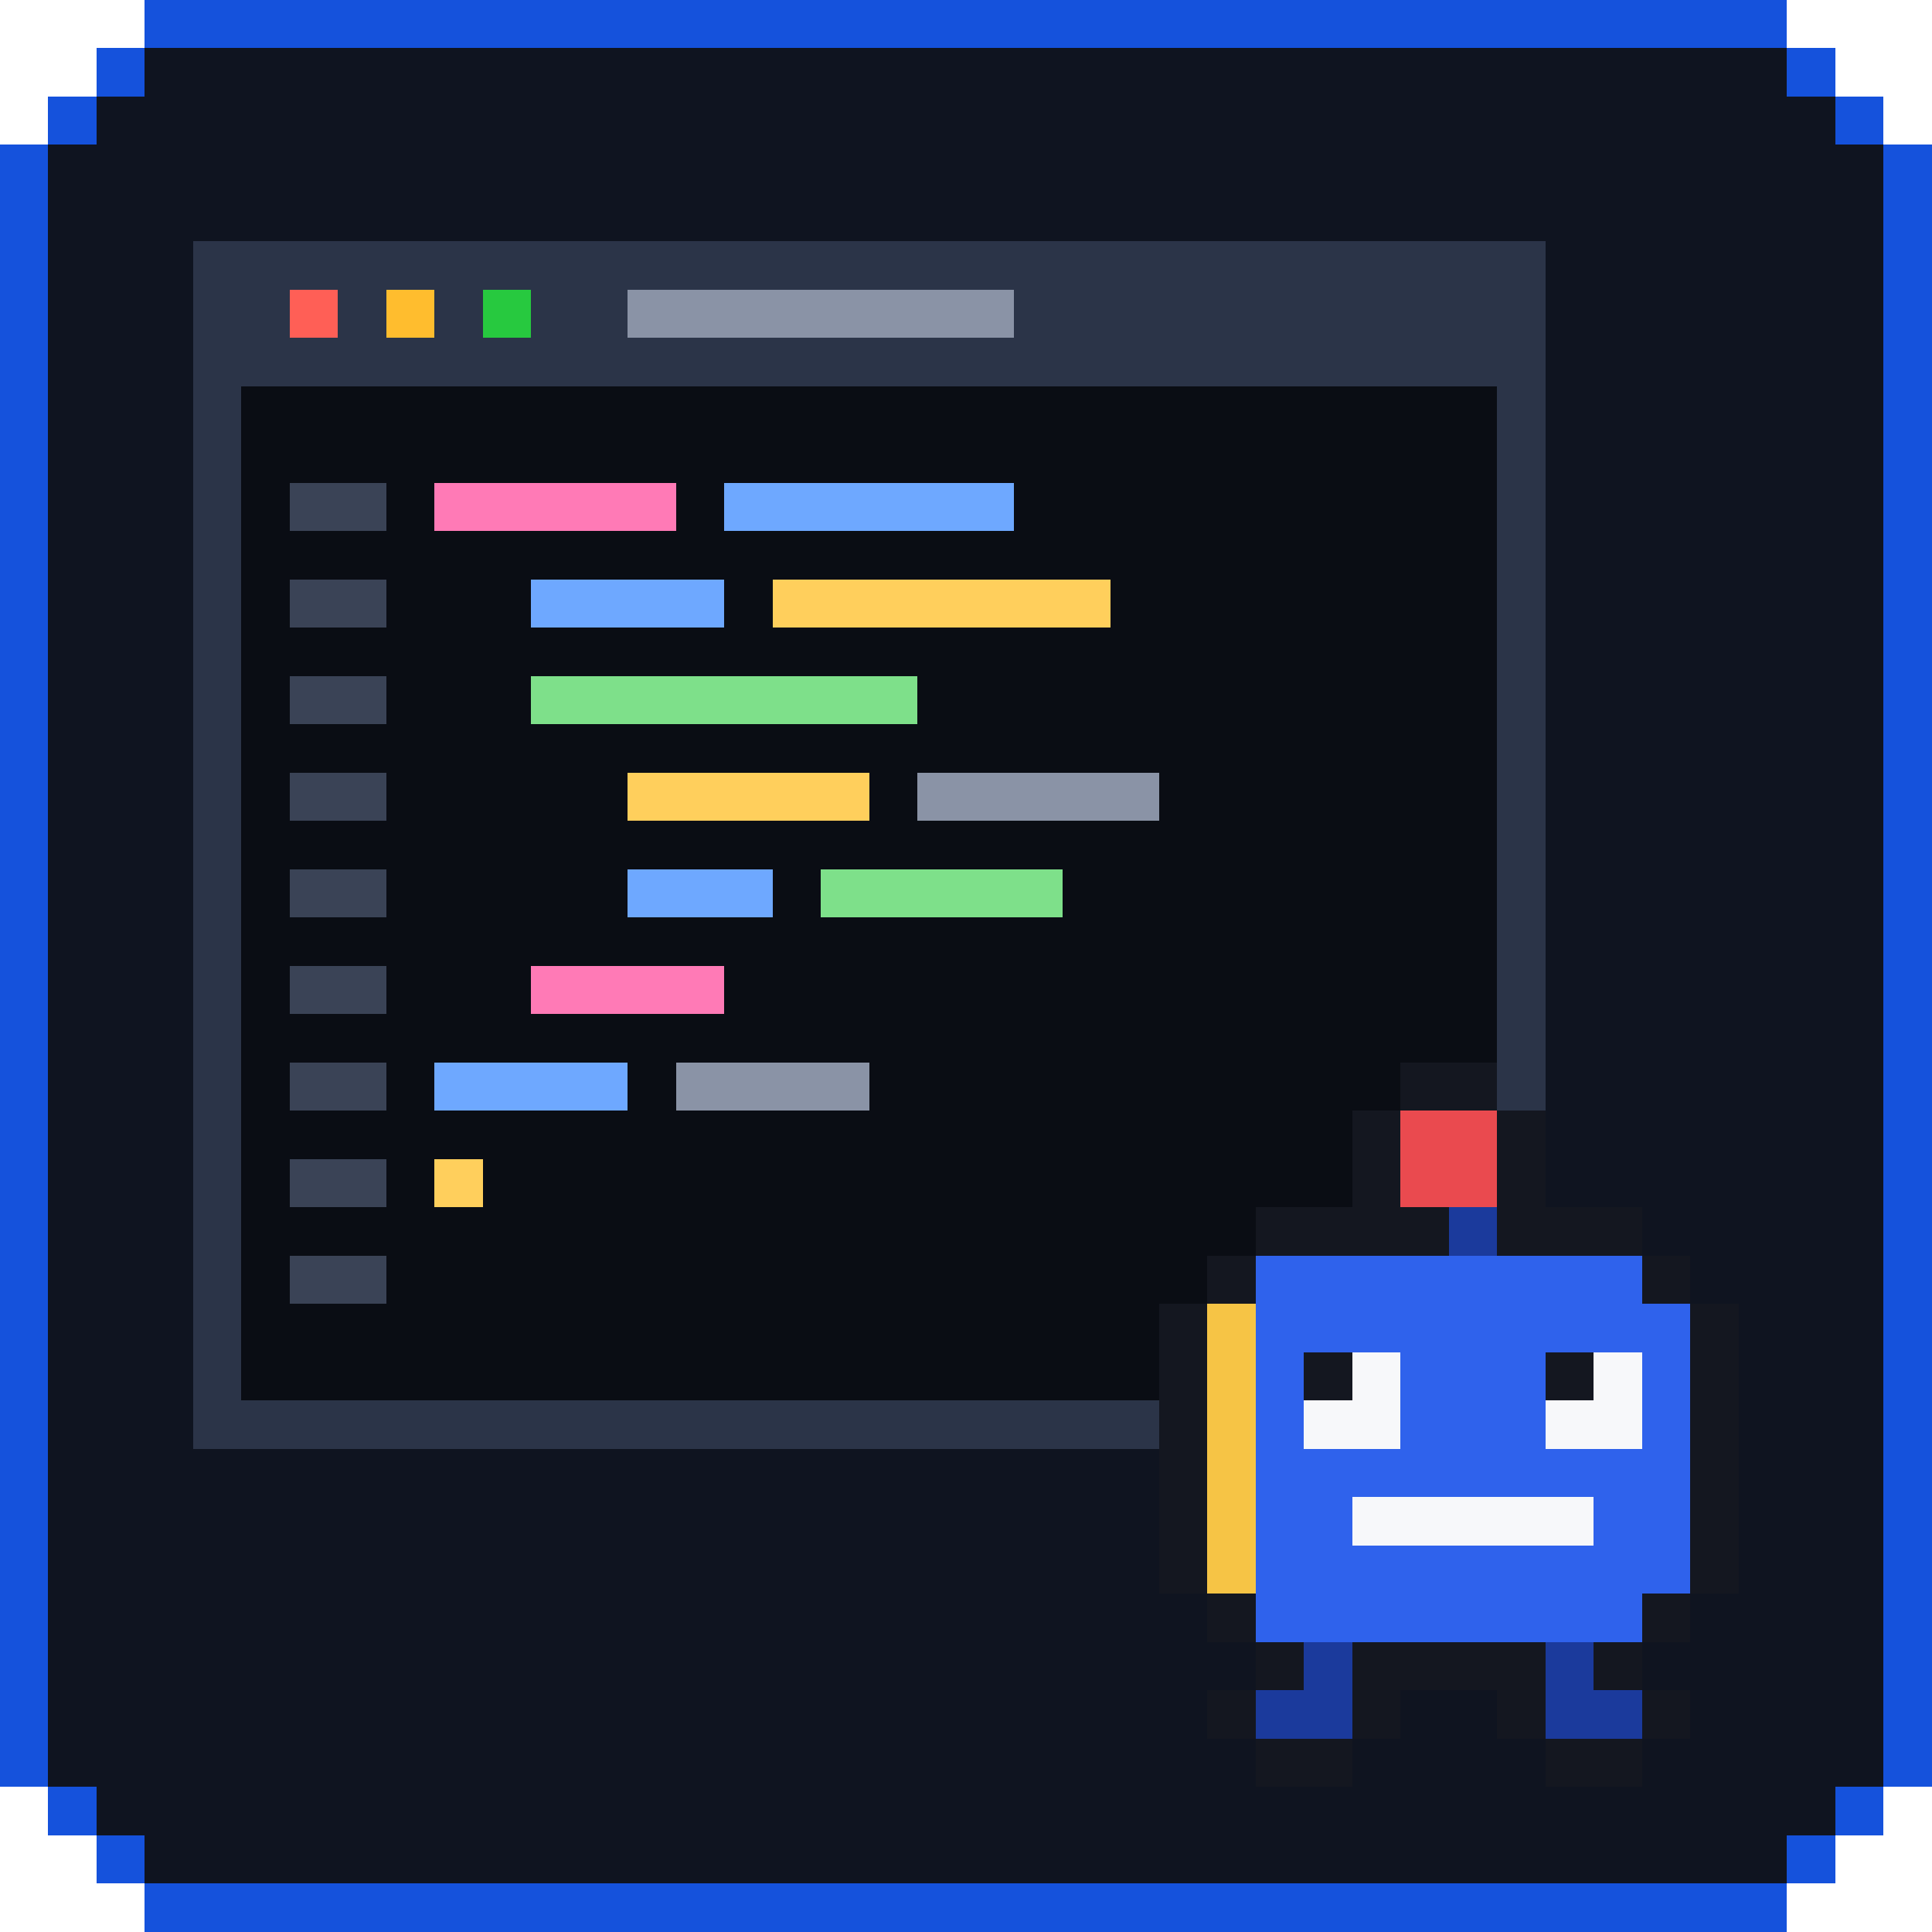
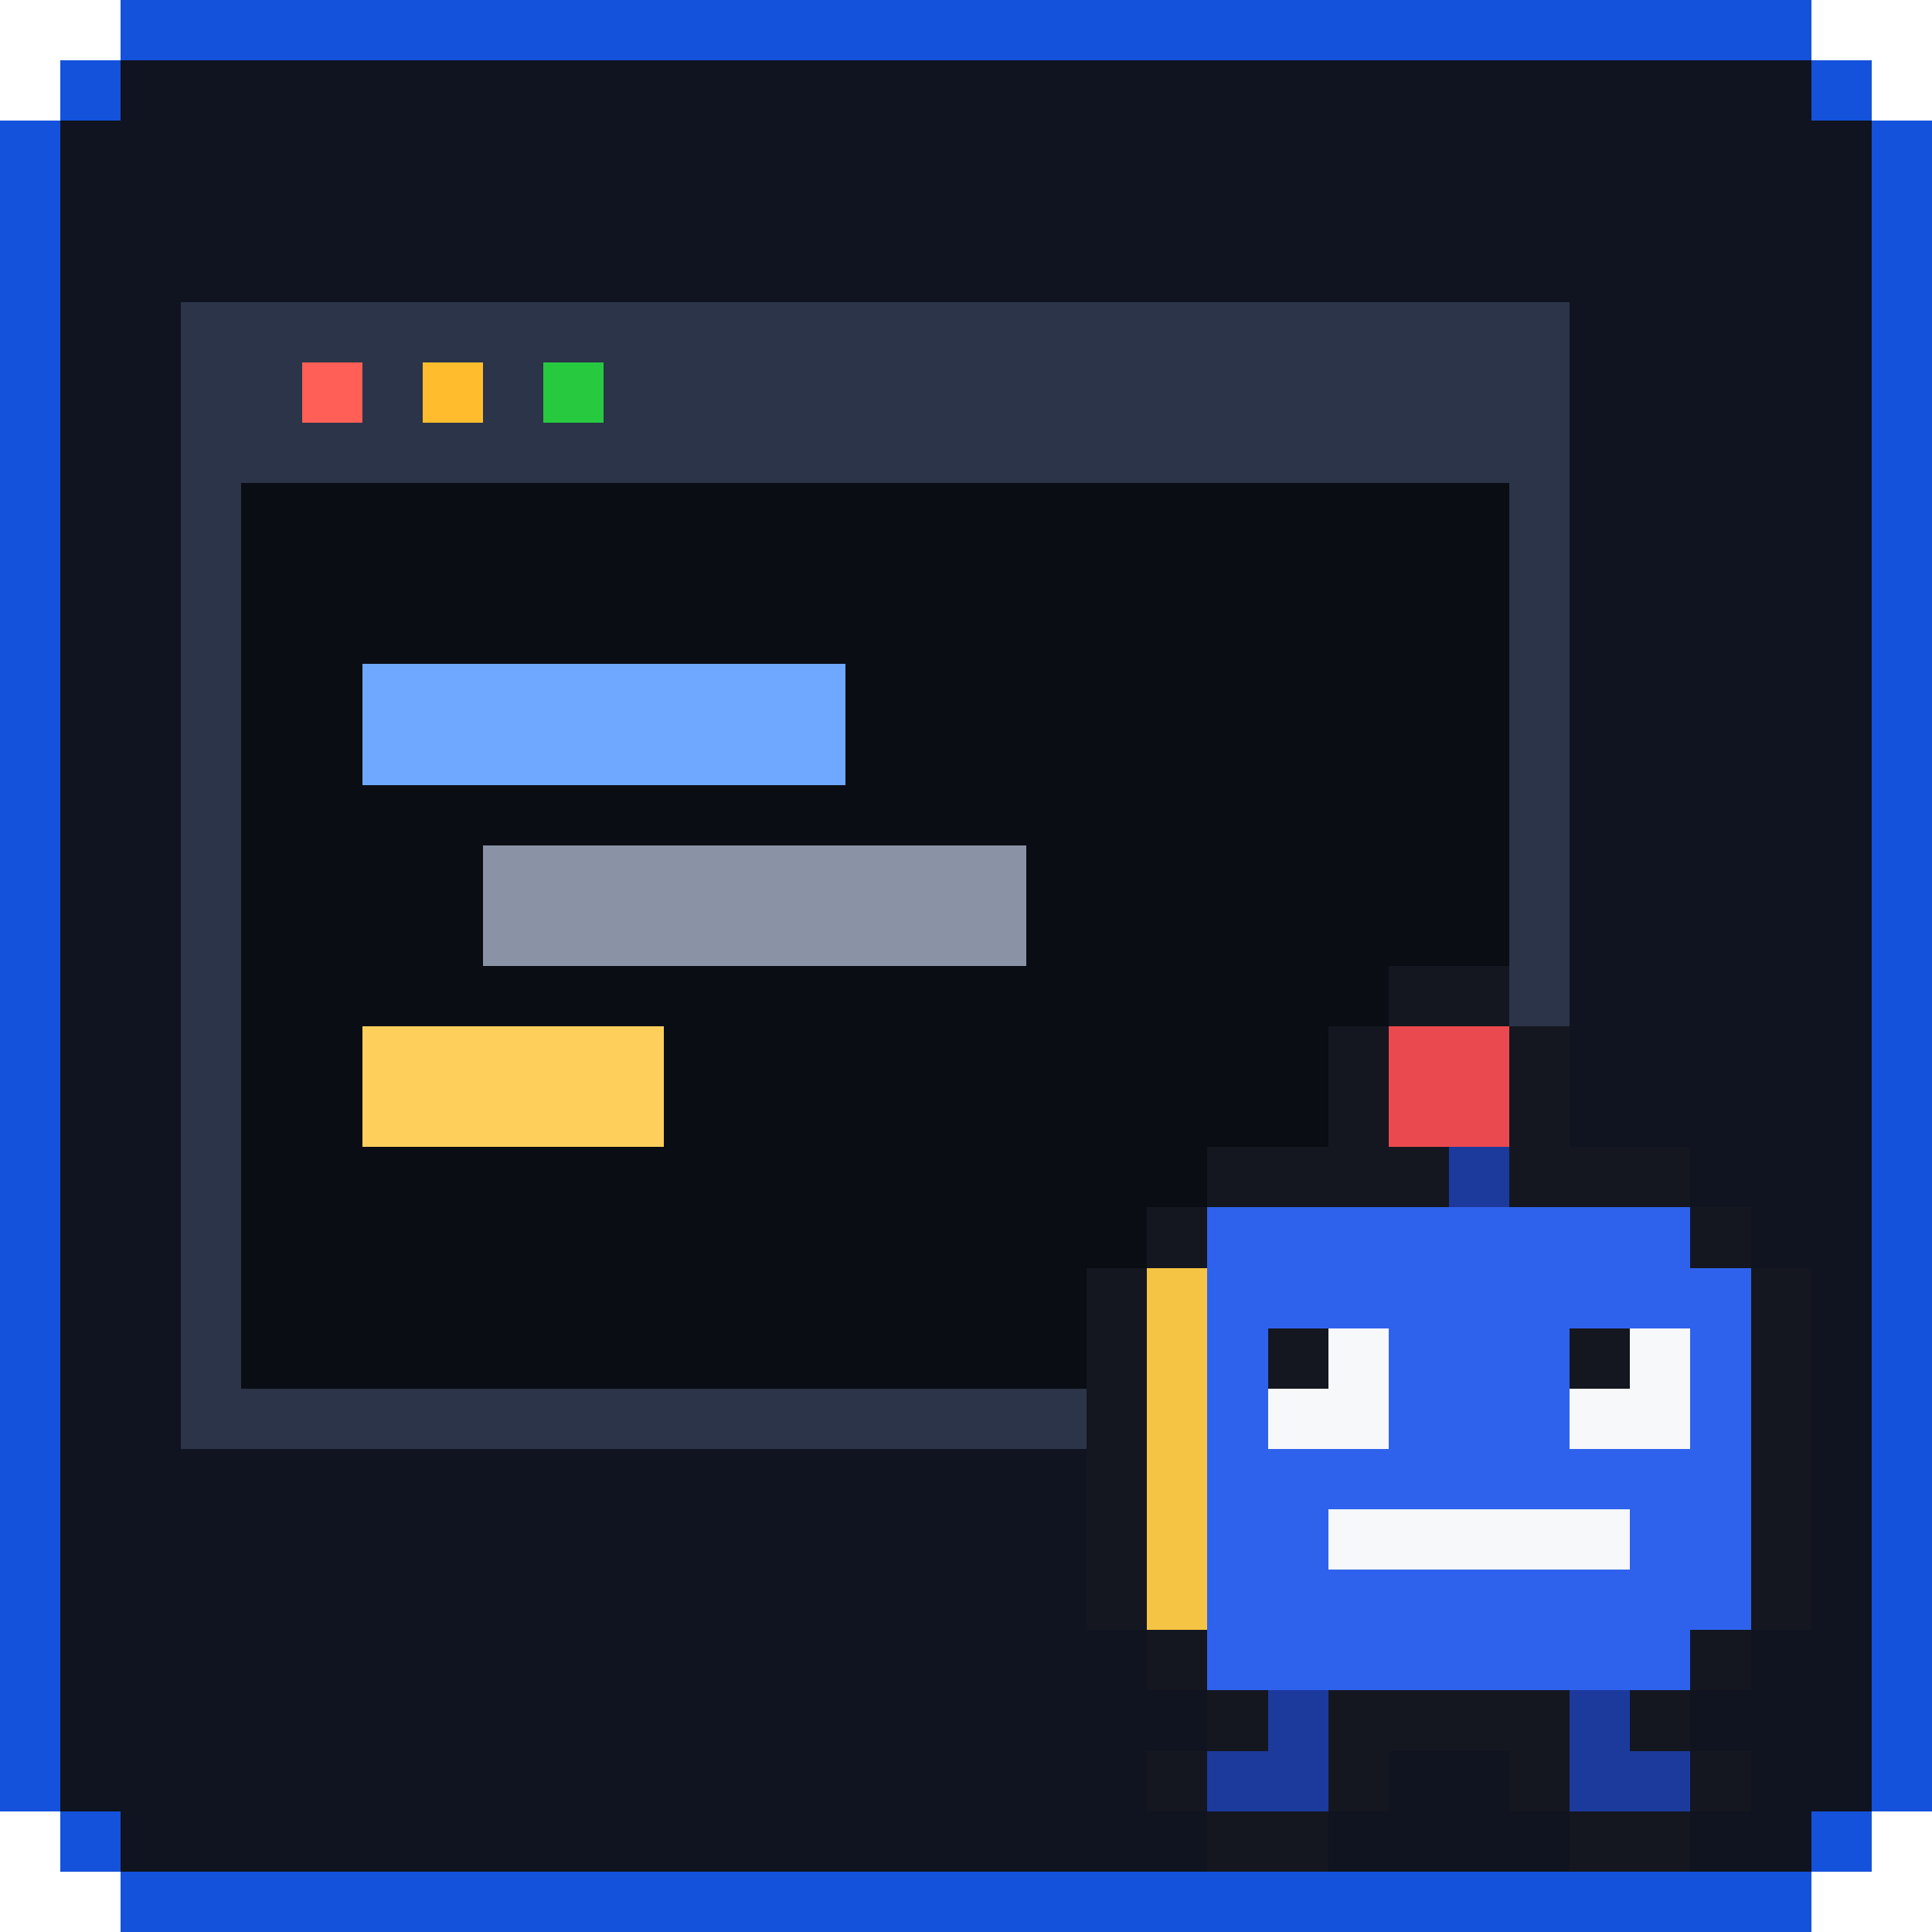
- <svg xmlns="http://www.w3.org/2000/svg" viewBox="0 0 40 40" width="512" height="512" shape-rendering="crispEdges">
-   <rect x="3" y="0" width="34" height="1" fill="#1552dc" />
-   <rect x="2" y="1" width="1" height="1" fill="#1552dc" />
-   <rect x="3" y="1" width="34" height="1" fill="#0f1420" />
-   <rect x="37" y="1" width="1" height="1" fill="#1552dc" />
-   <rect x="1" y="2" width="1" height="1" fill="#1552dc" />
-   <rect x="2" y="2" width="36" height="1" fill="#0f1420" />
-   <rect x="38" y="2" width="1" height="1" fill="#1552dc" />
+ <svg xmlns="http://www.w3.org/2000/svg" viewBox="0 0 32 32" width="512" height="512" shape-rendering="crispEdges">
+   <rect x="2" y="0" width="28" height="1" fill="#1552dc" />
+   <rect x="1" y="1" width="1" height="1" fill="#1552dc" />
+   <rect x="2" y="1" width="28" height="1" fill="#0f1420" />
+   <rect x="30" y="1" width="1" height="1" fill="#1552dc" />
+   <rect x="0" y="2" width="1" height="1" fill="#1552dc" />
+   <rect x="1" y="2" width="30" height="1" fill="#0f1420" />
+   <rect x="31" y="2" width="1" height="1" fill="#1552dc" />
  <rect x="0" y="3" width="1" height="1" fill="#1552dc" />
-   <rect x="1" y="3" width="38" height="1" fill="#0f1420" />
-   <rect x="39" y="3" width="1" height="1" fill="#1552dc" />
+   <rect x="1" y="3" width="30" height="1" fill="#0f1420" />
+   <rect x="31" y="3" width="1" height="1" fill="#1552dc" />
  <rect x="0" y="4" width="1" height="1" fill="#1552dc" />
-   <rect x="1" y="4" width="38" height="1" fill="#0f1420" />
-   <rect x="39" y="4" width="1" height="1" fill="#1552dc" />
+   <rect x="1" y="4" width="30" height="1" fill="#0f1420" />
+   <rect x="31" y="4" width="1" height="1" fill="#1552dc" />
  <rect x="0" y="5" width="1" height="1" fill="#1552dc" />
-   <rect x="1" y="5" width="3" height="1" fill="#0f1420" />
-   <rect x="4" y="5" width="28" height="1" fill="#2b3448" />
-   <rect x="32" y="5" width="7" height="1" fill="#0f1420" />
-   <rect x="39" y="5" width="1" height="1" fill="#1552dc" />
+   <rect x="1" y="5" width="2" height="1" fill="#0f1420" />
+   <rect x="3" y="5" width="23" height="1" fill="#2b3448" />
+   <rect x="26" y="5" width="5" height="1" fill="#0f1420" />
+   <rect x="31" y="5" width="1" height="1" fill="#1552dc" />
  <rect x="0" y="6" width="1" height="1" fill="#1552dc" />
-   <rect x="1" y="6" width="3" height="1" fill="#0f1420" />
-   <rect x="4" y="6" width="2" height="1" fill="#2b3448" />
-   <rect x="6" y="6" width="1" height="1" fill="#ff5f56" />
-   <rect x="7" y="6" width="1" height="1" fill="#2b3448" />
-   <rect x="8" y="6" width="1" height="1" fill="#ffbd2e" />
-   <rect x="9" y="6" width="1" height="1" fill="#2b3448" />
-   <rect x="10" y="6" width="1" height="1" fill="#27c93f" />
-   <rect x="11" y="6" width="2" height="1" fill="#2b3448" />
-   <rect x="13" y="6" width="8" height="1" fill="#8a93a6" />
-   <rect x="21" y="6" width="11" height="1" fill="#2b3448" />
-   <rect x="32" y="6" width="7" height="1" fill="#0f1420" />
-   <rect x="39" y="6" width="1" height="1" fill="#1552dc" />
+   <rect x="1" y="6" width="2" height="1" fill="#0f1420" />
+   <rect x="3" y="6" width="2" height="1" fill="#2b3448" />
+   <rect x="5" y="6" width="1" height="1" fill="#ff5f56" />
+   <rect x="6" y="6" width="1" height="1" fill="#2b3448" />
+   <rect x="7" y="6" width="1" height="1" fill="#ffbd2e" />
+   <rect x="8" y="6" width="1" height="1" fill="#2b3448" />
+   <rect x="9" y="6" width="1" height="1" fill="#27c93f" />
+   <rect x="10" y="6" width="16" height="1" fill="#2b3448" />
+   <rect x="26" y="6" width="5" height="1" fill="#0f1420" />
+   <rect x="31" y="6" width="1" height="1" fill="#1552dc" />
  <rect x="0" y="7" width="1" height="1" fill="#1552dc" />
-   <rect x="1" y="7" width="3" height="1" fill="#0f1420" />
-   <rect x="4" y="7" width="28" height="1" fill="#2b3448" />
-   <rect x="32" y="7" width="7" height="1" fill="#0f1420" />
-   <rect x="39" y="7" width="1" height="1" fill="#1552dc" />
+   <rect x="1" y="7" width="2" height="1" fill="#0f1420" />
+   <rect x="3" y="7" width="23" height="1" fill="#2b3448" />
+   <rect x="26" y="7" width="5" height="1" fill="#0f1420" />
+   <rect x="31" y="7" width="1" height="1" fill="#1552dc" />
  <rect x="0" y="8" width="1" height="1" fill="#1552dc" />
-   <rect x="1" y="8" width="3" height="1" fill="#0f1420" />
-   <rect x="4" y="8" width="1" height="1" fill="#2b3448" />
-   <rect x="5" y="8" width="26" height="1" fill="#0a0d14" />
-   <rect x="31" y="8" width="1" height="1" fill="#2b3448" />
-   <rect x="32" y="8" width="7" height="1" fill="#0f1420" />
-   <rect x="39" y="8" width="1" height="1" fill="#1552dc" />
+   <rect x="1" y="8" width="2" height="1" fill="#0f1420" />
+   <rect x="3" y="8" width="1" height="1" fill="#2b3448" />
+   <rect x="4" y="8" width="21" height="1" fill="#0a0d14" />
+   <rect x="25" y="8" width="1" height="1" fill="#2b3448" />
+   <rect x="26" y="8" width="5" height="1" fill="#0f1420" />
+   <rect x="31" y="8" width="1" height="1" fill="#1552dc" />
  <rect x="0" y="9" width="1" height="1" fill="#1552dc" />
-   <rect x="1" y="9" width="3" height="1" fill="#0f1420" />
-   <rect x="4" y="9" width="1" height="1" fill="#2b3448" />
-   <rect x="5" y="9" width="26" height="1" fill="#0a0d14" />
-   <rect x="31" y="9" width="1" height="1" fill="#2b3448" />
-   <rect x="32" y="9" width="7" height="1" fill="#0f1420" />
-   <rect x="39" y="9" width="1" height="1" fill="#1552dc" />
+   <rect x="1" y="9" width="2" height="1" fill="#0f1420" />
+   <rect x="3" y="9" width="1" height="1" fill="#2b3448" />
+   <rect x="4" y="9" width="21" height="1" fill="#0a0d14" />
+   <rect x="25" y="9" width="1" height="1" fill="#2b3448" />
+   <rect x="26" y="9" width="5" height="1" fill="#0f1420" />
+   <rect x="31" y="9" width="1" height="1" fill="#1552dc" />
  <rect x="0" y="10" width="1" height="1" fill="#1552dc" />
-   <rect x="1" y="10" width="3" height="1" fill="#0f1420" />
-   <rect x="4" y="10" width="1" height="1" fill="#2b3448" />
-   <rect x="5" y="10" width="1" height="1" fill="#0a0d14" />
-   <rect x="6" y="10" width="2" height="1" fill="#3a4356" />
-   <rect x="8" y="10" width="1" height="1" fill="#0a0d14" />
-   <rect x="9" y="10" width="5" height="1" fill="#ff7ab6" />
-   <rect x="14" y="10" width="1" height="1" fill="#0a0d14" />
-   <rect x="15" y="10" width="6" height="1" fill="#6ea8ff" />
-   <rect x="21" y="10" width="10" height="1" fill="#0a0d14" />
-   <rect x="31" y="10" width="1" height="1" fill="#2b3448" />
-   <rect x="32" y="10" width="7" height="1" fill="#0f1420" />
-   <rect x="39" y="10" width="1" height="1" fill="#1552dc" />
+   <rect x="1" y="10" width="2" height="1" fill="#0f1420" />
+   <rect x="3" y="10" width="1" height="1" fill="#2b3448" />
+   <rect x="4" y="10" width="21" height="1" fill="#0a0d14" />
+   <rect x="25" y="10" width="1" height="1" fill="#2b3448" />
+   <rect x="26" y="10" width="5" height="1" fill="#0f1420" />
+   <rect x="31" y="10" width="1" height="1" fill="#1552dc" />
  <rect x="0" y="11" width="1" height="1" fill="#1552dc" />
-   <rect x="1" y="11" width="3" height="1" fill="#0f1420" />
-   <rect x="4" y="11" width="1" height="1" fill="#2b3448" />
-   <rect x="5" y="11" width="26" height="1" fill="#0a0d14" />
-   <rect x="31" y="11" width="1" height="1" fill="#2b3448" />
-   <rect x="32" y="11" width="7" height="1" fill="#0f1420" />
-   <rect x="39" y="11" width="1" height="1" fill="#1552dc" />
+   <rect x="1" y="11" width="2" height="1" fill="#0f1420" />
+   <rect x="3" y="11" width="1" height="1" fill="#2b3448" />
+   <rect x="4" y="11" width="2" height="1" fill="#0a0d14" />
+   <rect x="6" y="11" width="8" height="1" fill="#6ea8ff" />
+   <rect x="14" y="11" width="11" height="1" fill="#0a0d14" />
+   <rect x="25" y="11" width="1" height="1" fill="#2b3448" />
+   <rect x="26" y="11" width="5" height="1" fill="#0f1420" />
+   <rect x="31" y="11" width="1" height="1" fill="#1552dc" />
  <rect x="0" y="12" width="1" height="1" fill="#1552dc" />
-   <rect x="1" y="12" width="3" height="1" fill="#0f1420" />
-   <rect x="4" y="12" width="1" height="1" fill="#2b3448" />
-   <rect x="5" y="12" width="1" height="1" fill="#0a0d14" />
-   <rect x="6" y="12" width="2" height="1" fill="#3a4356" />
-   <rect x="8" y="12" width="3" height="1" fill="#0a0d14" />
-   <rect x="11" y="12" width="4" height="1" fill="#6ea8ff" />
-   <rect x="15" y="12" width="1" height="1" fill="#0a0d14" />
-   <rect x="16" y="12" width="7" height="1" fill="#ffcf5c" />
-   <rect x="23" y="12" width="8" height="1" fill="#0a0d14" />
-   <rect x="31" y="12" width="1" height="1" fill="#2b3448" />
-   <rect x="32" y="12" width="7" height="1" fill="#0f1420" />
-   <rect x="39" y="12" width="1" height="1" fill="#1552dc" />
+   <rect x="1" y="12" width="2" height="1" fill="#0f1420" />
+   <rect x="3" y="12" width="1" height="1" fill="#2b3448" />
+   <rect x="4" y="12" width="2" height="1" fill="#0a0d14" />
+   <rect x="6" y="12" width="8" height="1" fill="#6ea8ff" />
+   <rect x="14" y="12" width="11" height="1" fill="#0a0d14" />
+   <rect x="25" y="12" width="1" height="1" fill="#2b3448" />
+   <rect x="26" y="12" width="5" height="1" fill="#0f1420" />
+   <rect x="31" y="12" width="1" height="1" fill="#1552dc" />
  <rect x="0" y="13" width="1" height="1" fill="#1552dc" />
-   <rect x="1" y="13" width="3" height="1" fill="#0f1420" />
-   <rect x="4" y="13" width="1" height="1" fill="#2b3448" />
-   <rect x="5" y="13" width="26" height="1" fill="#0a0d14" />
-   <rect x="31" y="13" width="1" height="1" fill="#2b3448" />
-   <rect x="32" y="13" width="7" height="1" fill="#0f1420" />
-   <rect x="39" y="13" width="1" height="1" fill="#1552dc" />
+   <rect x="1" y="13" width="2" height="1" fill="#0f1420" />
+   <rect x="3" y="13" width="1" height="1" fill="#2b3448" />
+   <rect x="4" y="13" width="21" height="1" fill="#0a0d14" />
+   <rect x="25" y="13" width="1" height="1" fill="#2b3448" />
+   <rect x="26" y="13" width="5" height="1" fill="#0f1420" />
+   <rect x="31" y="13" width="1" height="1" fill="#1552dc" />
  <rect x="0" y="14" width="1" height="1" fill="#1552dc" />
-   <rect x="1" y="14" width="3" height="1" fill="#0f1420" />
-   <rect x="4" y="14" width="1" height="1" fill="#2b3448" />
-   <rect x="5" y="14" width="1" height="1" fill="#0a0d14" />
-   <rect x="6" y="14" width="2" height="1" fill="#3a4356" />
-   <rect x="8" y="14" width="3" height="1" fill="#0a0d14" />
-   <rect x="11" y="14" width="8" height="1" fill="#7ee08a" />
-   <rect x="19" y="14" width="12" height="1" fill="#0a0d14" />
-   <rect x="31" y="14" width="1" height="1" fill="#2b3448" />
-   <rect x="32" y="14" width="7" height="1" fill="#0f1420" />
-   <rect x="39" y="14" width="1" height="1" fill="#1552dc" />
+   <rect x="1" y="14" width="2" height="1" fill="#0f1420" />
+   <rect x="3" y="14" width="1" height="1" fill="#2b3448" />
+   <rect x="4" y="14" width="4" height="1" fill="#0a0d14" />
+   <rect x="8" y="14" width="9" height="1" fill="#8a93a6" />
+   <rect x="17" y="14" width="8" height="1" fill="#0a0d14" />
+   <rect x="25" y="14" width="1" height="1" fill="#2b3448" />
+   <rect x="26" y="14" width="5" height="1" fill="#0f1420" />
+   <rect x="31" y="14" width="1" height="1" fill="#1552dc" />
  <rect x="0" y="15" width="1" height="1" fill="#1552dc" />
-   <rect x="1" y="15" width="3" height="1" fill="#0f1420" />
-   <rect x="4" y="15" width="1" height="1" fill="#2b3448" />
-   <rect x="5" y="15" width="26" height="1" fill="#0a0d14" />
-   <rect x="31" y="15" width="1" height="1" fill="#2b3448" />
-   <rect x="32" y="15" width="7" height="1" fill="#0f1420" />
-   <rect x="39" y="15" width="1" height="1" fill="#1552dc" />
+   <rect x="1" y="15" width="2" height="1" fill="#0f1420" />
+   <rect x="3" y="15" width="1" height="1" fill="#2b3448" />
+   <rect x="4" y="15" width="4" height="1" fill="#0a0d14" />
+   <rect x="8" y="15" width="9" height="1" fill="#8a93a6" />
+   <rect x="17" y="15" width="8" height="1" fill="#0a0d14" />
+   <rect x="25" y="15" width="1" height="1" fill="#2b3448" />
+   <rect x="26" y="15" width="5" height="1" fill="#0f1420" />
+   <rect x="31" y="15" width="1" height="1" fill="#1552dc" />
  <rect x="0" y="16" width="1" height="1" fill="#1552dc" />
-   <rect x="1" y="16" width="3" height="1" fill="#0f1420" />
-   <rect x="4" y="16" width="1" height="1" fill="#2b3448" />
-   <rect x="5" y="16" width="1" height="1" fill="#0a0d14" />
-   <rect x="6" y="16" width="2" height="1" fill="#3a4356" />
-   <rect x="8" y="16" width="5" height="1" fill="#0a0d14" />
-   <rect x="13" y="16" width="5" height="1" fill="#ffcf5c" />
-   <rect x="18" y="16" width="1" height="1" fill="#0a0d14" />
-   <rect x="19" y="16" width="5" height="1" fill="#8a93a6" />
-   <rect x="24" y="16" width="7" height="1" fill="#0a0d14" />
-   <rect x="31" y="16" width="1" height="1" fill="#2b3448" />
-   <rect x="32" y="16" width="7" height="1" fill="#0f1420" />
-   <rect x="39" y="16" width="1" height="1" fill="#1552dc" />
+   <rect x="1" y="16" width="2" height="1" fill="#0f1420" />
+   <rect x="3" y="16" width="1" height="1" fill="#2b3448" />
+   <rect x="4" y="16" width="19" height="1" fill="#0a0d14" />
+   <rect x="23" y="16" width="2" height="1" fill="#141720" />
+   <rect x="25" y="16" width="1" height="1" fill="#2b3448" />
+   <rect x="26" y="16" width="5" height="1" fill="#0f1420" />
+   <rect x="31" y="16" width="1" height="1" fill="#1552dc" />
  <rect x="0" y="17" width="1" height="1" fill="#1552dc" />
-   <rect x="1" y="17" width="3" height="1" fill="#0f1420" />
-   <rect x="4" y="17" width="1" height="1" fill="#2b3448" />
-   <rect x="5" y="17" width="26" height="1" fill="#0a0d14" />
-   <rect x="31" y="17" width="1" height="1" fill="#2b3448" />
-   <rect x="32" y="17" width="7" height="1" fill="#0f1420" />
-   <rect x="39" y="17" width="1" height="1" fill="#1552dc" />
+   <rect x="1" y="17" width="2" height="1" fill="#0f1420" />
+   <rect x="3" y="17" width="1" height="1" fill="#2b3448" />
+   <rect x="4" y="17" width="2" height="1" fill="#0a0d14" />
+   <rect x="6" y="17" width="5" height="1" fill="#ffcf5c" />
+   <rect x="11" y="17" width="11" height="1" fill="#0a0d14" />
+   <rect x="22" y="17" width="1" height="1" fill="#141720" />
+   <rect x="23" y="17" width="2" height="1" fill="#ea4a4f" />
+   <rect x="25" y="17" width="1" height="1" fill="#141720" />
+   <rect x="26" y="17" width="5" height="1" fill="#0f1420" />
+   <rect x="31" y="17" width="1" height="1" fill="#1552dc" />
  <rect x="0" y="18" width="1" height="1" fill="#1552dc" />
-   <rect x="1" y="18" width="3" height="1" fill="#0f1420" />
-   <rect x="4" y="18" width="1" height="1" fill="#2b3448" />
-   <rect x="5" y="18" width="1" height="1" fill="#0a0d14" />
-   <rect x="6" y="18" width="2" height="1" fill="#3a4356" />
-   <rect x="8" y="18" width="5" height="1" fill="#0a0d14" />
-   <rect x="13" y="18" width="3" height="1" fill="#6ea8ff" />
-   <rect x="16" y="18" width="1" height="1" fill="#0a0d14" />
-   <rect x="17" y="18" width="5" height="1" fill="#7ee08a" />
-   <rect x="22" y="18" width="9" height="1" fill="#0a0d14" />
-   <rect x="31" y="18" width="1" height="1" fill="#2b3448" />
-   <rect x="32" y="18" width="7" height="1" fill="#0f1420" />
-   <rect x="39" y="18" width="1" height="1" fill="#1552dc" />
+   <rect x="1" y="18" width="2" height="1" fill="#0f1420" />
+   <rect x="3" y="18" width="1" height="1" fill="#2b3448" />
+   <rect x="4" y="18" width="2" height="1" fill="#0a0d14" />
+   <rect x="6" y="18" width="5" height="1" fill="#ffcf5c" />
+   <rect x="11" y="18" width="11" height="1" fill="#0a0d14" />
+   <rect x="22" y="18" width="1" height="1" fill="#141720" />
+   <rect x="23" y="18" width="2" height="1" fill="#ea4a4f" />
+   <rect x="25" y="18" width="1" height="1" fill="#141720" />
+   <rect x="26" y="18" width="5" height="1" fill="#0f1420" />
+   <rect x="31" y="18" width="1" height="1" fill="#1552dc" />
  <rect x="0" y="19" width="1" height="1" fill="#1552dc" />
-   <rect x="1" y="19" width="3" height="1" fill="#0f1420" />
-   <rect x="4" y="19" width="1" height="1" fill="#2b3448" />
-   <rect x="5" y="19" width="26" height="1" fill="#0a0d14" />
-   <rect x="31" y="19" width="1" height="1" fill="#2b3448" />
-   <rect x="32" y="19" width="7" height="1" fill="#0f1420" />
-   <rect x="39" y="19" width="1" height="1" fill="#1552dc" />
+   <rect x="1" y="19" width="2" height="1" fill="#0f1420" />
+   <rect x="3" y="19" width="1" height="1" fill="#2b3448" />
+   <rect x="4" y="19" width="16" height="1" fill="#0a0d14" />
+   <rect x="20" y="19" width="4" height="1" fill="#141720" />
+   <rect x="24" y="19" width="1" height="1" fill="#1b3a9c" />
+   <rect x="25" y="19" width="3" height="1" fill="#141720" />
+   <rect x="28" y="19" width="3" height="1" fill="#0f1420" />
+   <rect x="31" y="19" width="1" height="1" fill="#1552dc" />
  <rect x="0" y="20" width="1" height="1" fill="#1552dc" />
-   <rect x="1" y="20" width="3" height="1" fill="#0f1420" />
-   <rect x="4" y="20" width="1" height="1" fill="#2b3448" />
-   <rect x="5" y="20" width="1" height="1" fill="#0a0d14" />
-   <rect x="6" y="20" width="2" height="1" fill="#3a4356" />
-   <rect x="8" y="20" width="3" height="1" fill="#0a0d14" />
-   <rect x="11" y="20" width="4" height="1" fill="#ff7ab6" />
-   <rect x="15" y="20" width="16" height="1" fill="#0a0d14" />
-   <rect x="31" y="20" width="1" height="1" fill="#2b3448" />
-   <rect x="32" y="20" width="7" height="1" fill="#0f1420" />
-   <rect x="39" y="20" width="1" height="1" fill="#1552dc" />
+   <rect x="1" y="20" width="2" height="1" fill="#0f1420" />
+   <rect x="3" y="20" width="1" height="1" fill="#2b3448" />
+   <rect x="4" y="20" width="15" height="1" fill="#0a0d14" />
+   <rect x="19" y="20" width="1" height="1" fill="#141720" />
+   <rect x="20" y="20" width="8" height="1" fill="#2f62ec" />
+   <rect x="28" y="20" width="1" height="1" fill="#141720" />
+   <rect x="29" y="20" width="2" height="1" fill="#0f1420" />
+   <rect x="31" y="20" width="1" height="1" fill="#1552dc" />
  <rect x="0" y="21" width="1" height="1" fill="#1552dc" />
-   <rect x="1" y="21" width="3" height="1" fill="#0f1420" />
-   <rect x="4" y="21" width="1" height="1" fill="#2b3448" />
-   <rect x="5" y="21" width="26" height="1" fill="#0a0d14" />
-   <rect x="31" y="21" width="1" height="1" fill="#2b3448" />
-   <rect x="32" y="21" width="7" height="1" fill="#0f1420" />
-   <rect x="39" y="21" width="1" height="1" fill="#1552dc" />
+   <rect x="1" y="21" width="2" height="1" fill="#0f1420" />
+   <rect x="3" y="21" width="1" height="1" fill="#2b3448" />
+   <rect x="4" y="21" width="14" height="1" fill="#0a0d14" />
+   <rect x="18" y="21" width="1" height="1" fill="#141720" />
+   <rect x="19" y="21" width="1" height="1" fill="#f6c445" />
+   <rect x="20" y="21" width="9" height="1" fill="#2f62ec" />
+   <rect x="29" y="21" width="1" height="1" fill="#141720" />
+   <rect x="30" y="21" width="1" height="1" fill="#0f1420" />
+   <rect x="31" y="21" width="1" height="1" fill="#1552dc" />
  <rect x="0" y="22" width="1" height="1" fill="#1552dc" />
-   <rect x="1" y="22" width="3" height="1" fill="#0f1420" />
-   <rect x="4" y="22" width="1" height="1" fill="#2b3448" />
-   <rect x="5" y="22" width="1" height="1" fill="#0a0d14" />
-   <rect x="6" y="22" width="2" height="1" fill="#3a4356" />
-   <rect x="8" y="22" width="1" height="1" fill="#0a0d14" />
-   <rect x="9" y="22" width="4" height="1" fill="#6ea8ff" />
-   <rect x="13" y="22" width="1" height="1" fill="#0a0d14" />
-   <rect x="14" y="22" width="4" height="1" fill="#8a93a6" />
-   <rect x="18" y="22" width="11" height="1" fill="#0a0d14" />
-   <rect x="29" y="22" width="2" height="1" fill="#141720" />
-   <rect x="31" y="22" width="1" height="1" fill="#2b3448" />
-   <rect x="32" y="22" width="7" height="1" fill="#0f1420" />
-   <rect x="39" y="22" width="1" height="1" fill="#1552dc" />
+   <rect x="1" y="22" width="2" height="1" fill="#0f1420" />
+   <rect x="3" y="22" width="1" height="1" fill="#2b3448" />
+   <rect x="4" y="22" width="14" height="1" fill="#0a0d14" />
+   <rect x="18" y="22" width="1" height="1" fill="#141720" />
+   <rect x="19" y="22" width="1" height="1" fill="#f6c445" />
+   <rect x="20" y="22" width="1" height="1" fill="#2f62ec" />
+   <rect x="21" y="22" width="1" height="1" fill="#141720" />
+   <rect x="22" y="22" width="1" height="1" fill="#f7f8fa" />
+   <rect x="23" y="22" width="3" height="1" fill="#2f62ec" />
+   <rect x="26" y="22" width="1" height="1" fill="#141720" />
+   <rect x="27" y="22" width="1" height="1" fill="#f7f8fa" />
+   <rect x="28" y="22" width="1" height="1" fill="#2f62ec" />
+   <rect x="29" y="22" width="1" height="1" fill="#141720" />
+   <rect x="30" y="22" width="1" height="1" fill="#0f1420" />
+   <rect x="31" y="22" width="1" height="1" fill="#1552dc" />
  <rect x="0" y="23" width="1" height="1" fill="#1552dc" />
-   <rect x="1" y="23" width="3" height="1" fill="#0f1420" />
-   <rect x="4" y="23" width="1" height="1" fill="#2b3448" />
-   <rect x="5" y="23" width="23" height="1" fill="#0a0d14" />
-   <rect x="28" y="23" width="1" height="1" fill="#141720" />
-   <rect x="29" y="23" width="2" height="1" fill="#ea4a4f" />
-   <rect x="31" y="23" width="1" height="1" fill="#141720" />
-   <rect x="32" y="23" width="7" height="1" fill="#0f1420" />
-   <rect x="39" y="23" width="1" height="1" fill="#1552dc" />
+   <rect x="1" y="23" width="2" height="1" fill="#0f1420" />
+   <rect x="3" y="23" width="15" height="1" fill="#2b3448" />
+   <rect x="18" y="23" width="1" height="1" fill="#141720" />
+   <rect x="19" y="23" width="1" height="1" fill="#f6c445" />
+   <rect x="20" y="23" width="1" height="1" fill="#2f62ec" />
+   <rect x="21" y="23" width="2" height="1" fill="#f7f8fa" />
+   <rect x="23" y="23" width="3" height="1" fill="#2f62ec" />
+   <rect x="26" y="23" width="2" height="1" fill="#f7f8fa" />
+   <rect x="28" y="23" width="1" height="1" fill="#2f62ec" />
+   <rect x="29" y="23" width="1" height="1" fill="#141720" />
+   <rect x="30" y="23" width="1" height="1" fill="#0f1420" />
+   <rect x="31" y="23" width="1" height="1" fill="#1552dc" />
  <rect x="0" y="24" width="1" height="1" fill="#1552dc" />
-   <rect x="1" y="24" width="3" height="1" fill="#0f1420" />
-   <rect x="4" y="24" width="1" height="1" fill="#2b3448" />
-   <rect x="5" y="24" width="1" height="1" fill="#0a0d14" />
-   <rect x="6" y="24" width="2" height="1" fill="#3a4356" />
-   <rect x="8" y="24" width="1" height="1" fill="#0a0d14" />
-   <rect x="9" y="24" width="1" height="1" fill="#ffcf5c" />
-   <rect x="10" y="24" width="18" height="1" fill="#0a0d14" />
-   <rect x="28" y="24" width="1" height="1" fill="#141720" />
-   <rect x="29" y="24" width="2" height="1" fill="#ea4a4f" />
-   <rect x="31" y="24" width="1" height="1" fill="#141720" />
-   <rect x="32" y="24" width="7" height="1" fill="#0f1420" />
-   <rect x="39" y="24" width="1" height="1" fill="#1552dc" />
+   <rect x="1" y="24" width="17" height="1" fill="#0f1420" />
+   <rect x="18" y="24" width="1" height="1" fill="#141720" />
+   <rect x="19" y="24" width="1" height="1" fill="#f6c445" />
+   <rect x="20" y="24" width="9" height="1" fill="#2f62ec" />
+   <rect x="29" y="24" width="1" height="1" fill="#141720" />
+   <rect x="30" y="24" width="1" height="1" fill="#0f1420" />
+   <rect x="31" y="24" width="1" height="1" fill="#1552dc" />
  <rect x="0" y="25" width="1" height="1" fill="#1552dc" />
-   <rect x="1" y="25" width="3" height="1" fill="#0f1420" />
-   <rect x="4" y="25" width="1" height="1" fill="#2b3448" />
-   <rect x="5" y="25" width="21" height="1" fill="#0a0d14" />
-   <rect x="26" y="25" width="4" height="1" fill="#141720" />
-   <rect x="30" y="25" width="1" height="1" fill="#1b3a9c" />
-   <rect x="31" y="25" width="3" height="1" fill="#141720" />
-   <rect x="34" y="25" width="5" height="1" fill="#0f1420" />
-   <rect x="39" y="25" width="1" height="1" fill="#1552dc" />
+   <rect x="1" y="25" width="17" height="1" fill="#0f1420" />
+   <rect x="18" y="25" width="1" height="1" fill="#141720" />
+   <rect x="19" y="25" width="1" height="1" fill="#f6c445" />
+   <rect x="20" y="25" width="2" height="1" fill="#2f62ec" />
+   <rect x="22" y="25" width="5" height="1" fill="#f7f8fa" />
+   <rect x="27" y="25" width="2" height="1" fill="#2f62ec" />
+   <rect x="29" y="25" width="1" height="1" fill="#141720" />
+   <rect x="30" y="25" width="1" height="1" fill="#0f1420" />
+   <rect x="31" y="25" width="1" height="1" fill="#1552dc" />
  <rect x="0" y="26" width="1" height="1" fill="#1552dc" />
-   <rect x="1" y="26" width="3" height="1" fill="#0f1420" />
-   <rect x="4" y="26" width="1" height="1" fill="#2b3448" />
-   <rect x="5" y="26" width="1" height="1" fill="#0a0d14" />
-   <rect x="6" y="26" width="2" height="1" fill="#3a4356" />
-   <rect x="8" y="26" width="17" height="1" fill="#0a0d14" />
-   <rect x="25" y="26" width="1" height="1" fill="#141720" />
-   <rect x="26" y="26" width="8" height="1" fill="#2f62ec" />
-   <rect x="34" y="26" width="1" height="1" fill="#141720" />
-   <rect x="35" y="26" width="4" height="1" fill="#0f1420" />
-   <rect x="39" y="26" width="1" height="1" fill="#1552dc" />
+   <rect x="1" y="26" width="17" height="1" fill="#0f1420" />
+   <rect x="18" y="26" width="1" height="1" fill="#141720" />
+   <rect x="19" y="26" width="1" height="1" fill="#f6c445" />
+   <rect x="20" y="26" width="9" height="1" fill="#2f62ec" />
+   <rect x="29" y="26" width="1" height="1" fill="#141720" />
+   <rect x="30" y="26" width="1" height="1" fill="#0f1420" />
+   <rect x="31" y="26" width="1" height="1" fill="#1552dc" />
  <rect x="0" y="27" width="1" height="1" fill="#1552dc" />
-   <rect x="1" y="27" width="3" height="1" fill="#0f1420" />
-   <rect x="4" y="27" width="1" height="1" fill="#2b3448" />
-   <rect x="5" y="27" width="19" height="1" fill="#0a0d14" />
-   <rect x="24" y="27" width="1" height="1" fill="#141720" />
-   <rect x="25" y="27" width="1" height="1" fill="#f6c445" />
-   <rect x="26" y="27" width="9" height="1" fill="#2f62ec" />
-   <rect x="35" y="27" width="1" height="1" fill="#141720" />
-   <rect x="36" y="27" width="3" height="1" fill="#0f1420" />
-   <rect x="39" y="27" width="1" height="1" fill="#1552dc" />
+   <rect x="1" y="27" width="18" height="1" fill="#0f1420" />
+   <rect x="19" y="27" width="1" height="1" fill="#141720" />
+   <rect x="20" y="27" width="8" height="1" fill="#2f62ec" />
+   <rect x="28" y="27" width="1" height="1" fill="#141720" />
+   <rect x="29" y="27" width="2" height="1" fill="#0f1420" />
+   <rect x="31" y="27" width="1" height="1" fill="#1552dc" />
  <rect x="0" y="28" width="1" height="1" fill="#1552dc" />
-   <rect x="1" y="28" width="3" height="1" fill="#0f1420" />
-   <rect x="4" y="28" width="1" height="1" fill="#2b3448" />
-   <rect x="5" y="28" width="19" height="1" fill="#0a0d14" />
-   <rect x="24" y="28" width="1" height="1" fill="#141720" />
-   <rect x="25" y="28" width="1" height="1" fill="#f6c445" />
-   <rect x="26" y="28" width="1" height="1" fill="#2f62ec" />
+   <rect x="1" y="28" width="19" height="1" fill="#0f1420" />
+   <rect x="20" y="28" width="1" height="1" fill="#141720" />
+   <rect x="21" y="28" width="1" height="1" fill="#1b3a9c" />
+   <rect x="22" y="28" width="4" height="1" fill="#141720" />
+   <rect x="26" y="28" width="1" height="1" fill="#1b3a9c" />
  <rect x="27" y="28" width="1" height="1" fill="#141720" />
-   <rect x="28" y="28" width="1" height="1" fill="#f7f8fa" />
-   <rect x="29" y="28" width="3" height="1" fill="#2f62ec" />
-   <rect x="32" y="28" width="1" height="1" fill="#141720" />
-   <rect x="33" y="28" width="1" height="1" fill="#f7f8fa" />
-   <rect x="34" y="28" width="1" height="1" fill="#2f62ec" />
-   <rect x="35" y="28" width="1" height="1" fill="#141720" />
-   <rect x="36" y="28" width="3" height="1" fill="#0f1420" />
-   <rect x="39" y="28" width="1" height="1" fill="#1552dc" />
+   <rect x="28" y="28" width="3" height="1" fill="#0f1420" />
+   <rect x="31" y="28" width="1" height="1" fill="#1552dc" />
  <rect x="0" y="29" width="1" height="1" fill="#1552dc" />
-   <rect x="1" y="29" width="3" height="1" fill="#0f1420" />
-   <rect x="4" y="29" width="20" height="1" fill="#2b3448" />
-   <rect x="24" y="29" width="1" height="1" fill="#141720" />
-   <rect x="25" y="29" width="1" height="1" fill="#f6c445" />
-   <rect x="26" y="29" width="1" height="1" fill="#2f62ec" />
-   <rect x="27" y="29" width="2" height="1" fill="#f7f8fa" />
-   <rect x="29" y="29" width="3" height="1" fill="#2f62ec" />
-   <rect x="32" y="29" width="2" height="1" fill="#f7f8fa" />
-   <rect x="34" y="29" width="1" height="1" fill="#2f62ec" />
-   <rect x="35" y="29" width="1" height="1" fill="#141720" />
-   <rect x="36" y="29" width="3" height="1" fill="#0f1420" />
-   <rect x="39" y="29" width="1" height="1" fill="#1552dc" />
-   <rect x="0" y="30" width="1" height="1" fill="#1552dc" />
-   <rect x="1" y="30" width="23" height="1" fill="#0f1420" />
-   <rect x="24" y="30" width="1" height="1" fill="#141720" />
-   <rect x="25" y="30" width="1" height="1" fill="#f6c445" />
-   <rect x="26" y="30" width="9" height="1" fill="#2f62ec" />
-   <rect x="35" y="30" width="1" height="1" fill="#141720" />
-   <rect x="36" y="30" width="3" height="1" fill="#0f1420" />
-   <rect x="39" y="30" width="1" height="1" fill="#1552dc" />
-   <rect x="0" y="31" width="1" height="1" fill="#1552dc" />
-   <rect x="1" y="31" width="23" height="1" fill="#0f1420" />
-   <rect x="24" y="31" width="1" height="1" fill="#141720" />
-   <rect x="25" y="31" width="1" height="1" fill="#f6c445" />
-   <rect x="26" y="31" width="2" height="1" fill="#2f62ec" />
-   <rect x="28" y="31" width="5" height="1" fill="#f7f8fa" />
-   <rect x="33" y="31" width="2" height="1" fill="#2f62ec" />
-   <rect x="35" y="31" width="1" height="1" fill="#141720" />
-   <rect x="36" y="31" width="3" height="1" fill="#0f1420" />
-   <rect x="39" y="31" width="1" height="1" fill="#1552dc" />
-   <rect x="0" y="32" width="1" height="1" fill="#1552dc" />
-   <rect x="1" y="32" width="23" height="1" fill="#0f1420" />
-   <rect x="24" y="32" width="1" height="1" fill="#141720" />
-   <rect x="25" y="32" width="1" height="1" fill="#f6c445" />
-   <rect x="26" y="32" width="9" height="1" fill="#2f62ec" />
-   <rect x="35" y="32" width="1" height="1" fill="#141720" />
-   <rect x="36" y="32" width="3" height="1" fill="#0f1420" />
-   <rect x="39" y="32" width="1" height="1" fill="#1552dc" />
-   <rect x="0" y="33" width="1" height="1" fill="#1552dc" />
-   <rect x="1" y="33" width="24" height="1" fill="#0f1420" />
-   <rect x="25" y="33" width="1" height="1" fill="#141720" />
-   <rect x="26" y="33" width="8" height="1" fill="#2f62ec" />
-   <rect x="34" y="33" width="1" height="1" fill="#141720" />
-   <rect x="35" y="33" width="4" height="1" fill="#0f1420" />
-   <rect x="39" y="33" width="1" height="1" fill="#1552dc" />
-   <rect x="0" y="34" width="1" height="1" fill="#1552dc" />
-   <rect x="1" y="34" width="25" height="1" fill="#0f1420" />
-   <rect x="26" y="34" width="1" height="1" fill="#141720" />
-   <rect x="27" y="34" width="1" height="1" fill="#1b3a9c" />
-   <rect x="28" y="34" width="4" height="1" fill="#141720" />
-   <rect x="32" y="34" width="1" height="1" fill="#1b3a9c" />
-   <rect x="33" y="34" width="1" height="1" fill="#141720" />
-   <rect x="34" y="34" width="5" height="1" fill="#0f1420" />
-   <rect x="39" y="34" width="1" height="1" fill="#1552dc" />
-   <rect x="0" y="35" width="1" height="1" fill="#1552dc" />
-   <rect x="1" y="35" width="24" height="1" fill="#0f1420" />
-   <rect x="25" y="35" width="1" height="1" fill="#141720" />
-   <rect x="26" y="35" width="2" height="1" fill="#1b3a9c" />
-   <rect x="28" y="35" width="1" height="1" fill="#141720" />
-   <rect x="29" y="35" width="2" height="1" fill="#0f1420" />
-   <rect x="31" y="35" width="1" height="1" fill="#141720" />
-   <rect x="32" y="35" width="2" height="1" fill="#1b3a9c" />
-   <rect x="34" y="35" width="1" height="1" fill="#141720" />
-   <rect x="35" y="35" width="4" height="1" fill="#0f1420" />
-   <rect x="39" y="35" width="1" height="1" fill="#1552dc" />
-   <rect x="0" y="36" width="1" height="1" fill="#1552dc" />
-   <rect x="1" y="36" width="25" height="1" fill="#0f1420" />
-   <rect x="26" y="36" width="2" height="1" fill="#141720" />
-   <rect x="28" y="36" width="4" height="1" fill="#0f1420" />
-   <rect x="32" y="36" width="2" height="1" fill="#141720" />
-   <rect x="34" y="36" width="5" height="1" fill="#0f1420" />
-   <rect x="39" y="36" width="1" height="1" fill="#1552dc" />
-   <rect x="1" y="37" width="1" height="1" fill="#1552dc" />
-   <rect x="2" y="37" width="36" height="1" fill="#0f1420" />
-   <rect x="38" y="37" width="1" height="1" fill="#1552dc" />
-   <rect x="2" y="38" width="1" height="1" fill="#1552dc" />
-   <rect x="3" y="38" width="34" height="1" fill="#0f1420" />
-   <rect x="37" y="38" width="1" height="1" fill="#1552dc" />
-   <rect x="3" y="39" width="34" height="1" fill="#1552dc" />
+   <rect x="1" y="29" width="18" height="1" fill="#0f1420" />
+   <rect x="19" y="29" width="1" height="1" fill="#141720" />
+   <rect x="20" y="29" width="2" height="1" fill="#1b3a9c" />
+   <rect x="22" y="29" width="1" height="1" fill="#141720" />
+   <rect x="23" y="29" width="2" height="1" fill="#0f1420" />
+   <rect x="25" y="29" width="1" height="1" fill="#141720" />
+   <rect x="26" y="29" width="2" height="1" fill="#1b3a9c" />
+   <rect x="28" y="29" width="1" height="1" fill="#141720" />
+   <rect x="29" y="29" width="2" height="1" fill="#0f1420" />
+   <rect x="31" y="29" width="1" height="1" fill="#1552dc" />
+   <rect x="1" y="30" width="1" height="1" fill="#1552dc" />
+   <rect x="2" y="30" width="18" height="1" fill="#0f1420" />
+   <rect x="20" y="30" width="2" height="1" fill="#141720" />
+   <rect x="22" y="30" width="4" height="1" fill="#0f1420" />
+   <rect x="26" y="30" width="2" height="1" fill="#141720" />
+   <rect x="28" y="30" width="2" height="1" fill="#0f1420" />
+   <rect x="30" y="30" width="1" height="1" fill="#1552dc" />
+   <rect x="2" y="31" width="28" height="1" fill="#1552dc" />
</svg>
